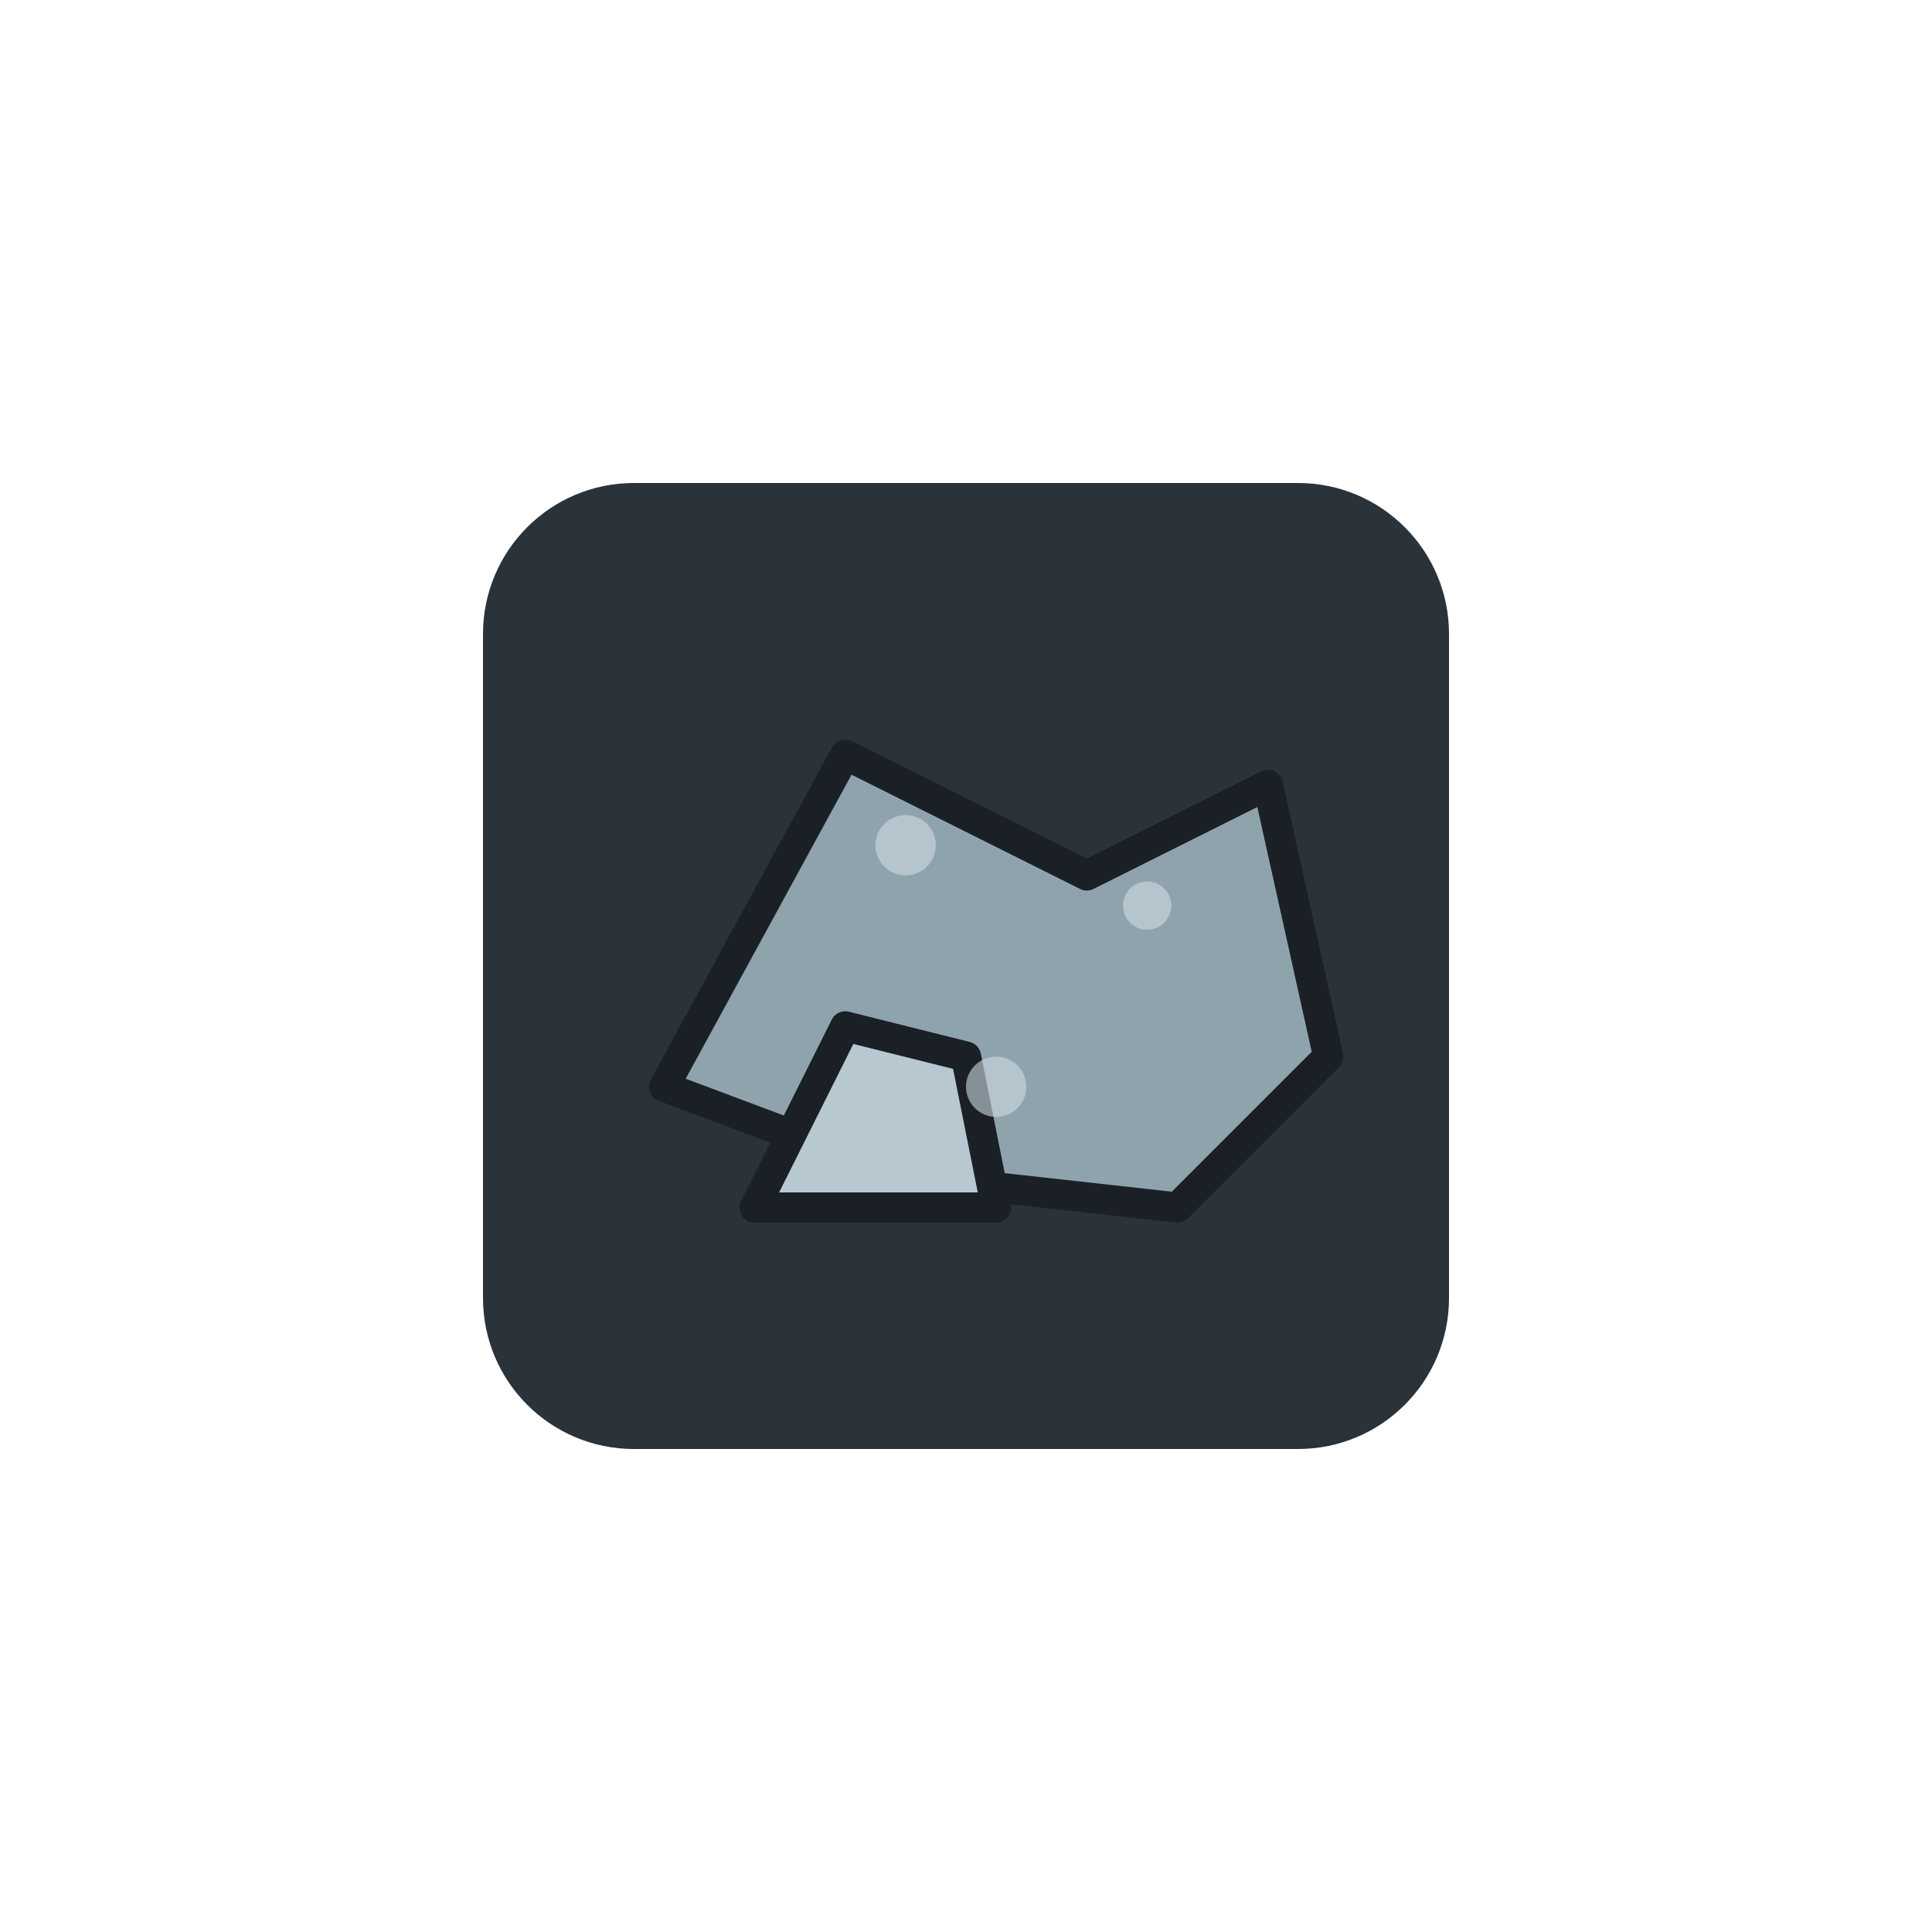
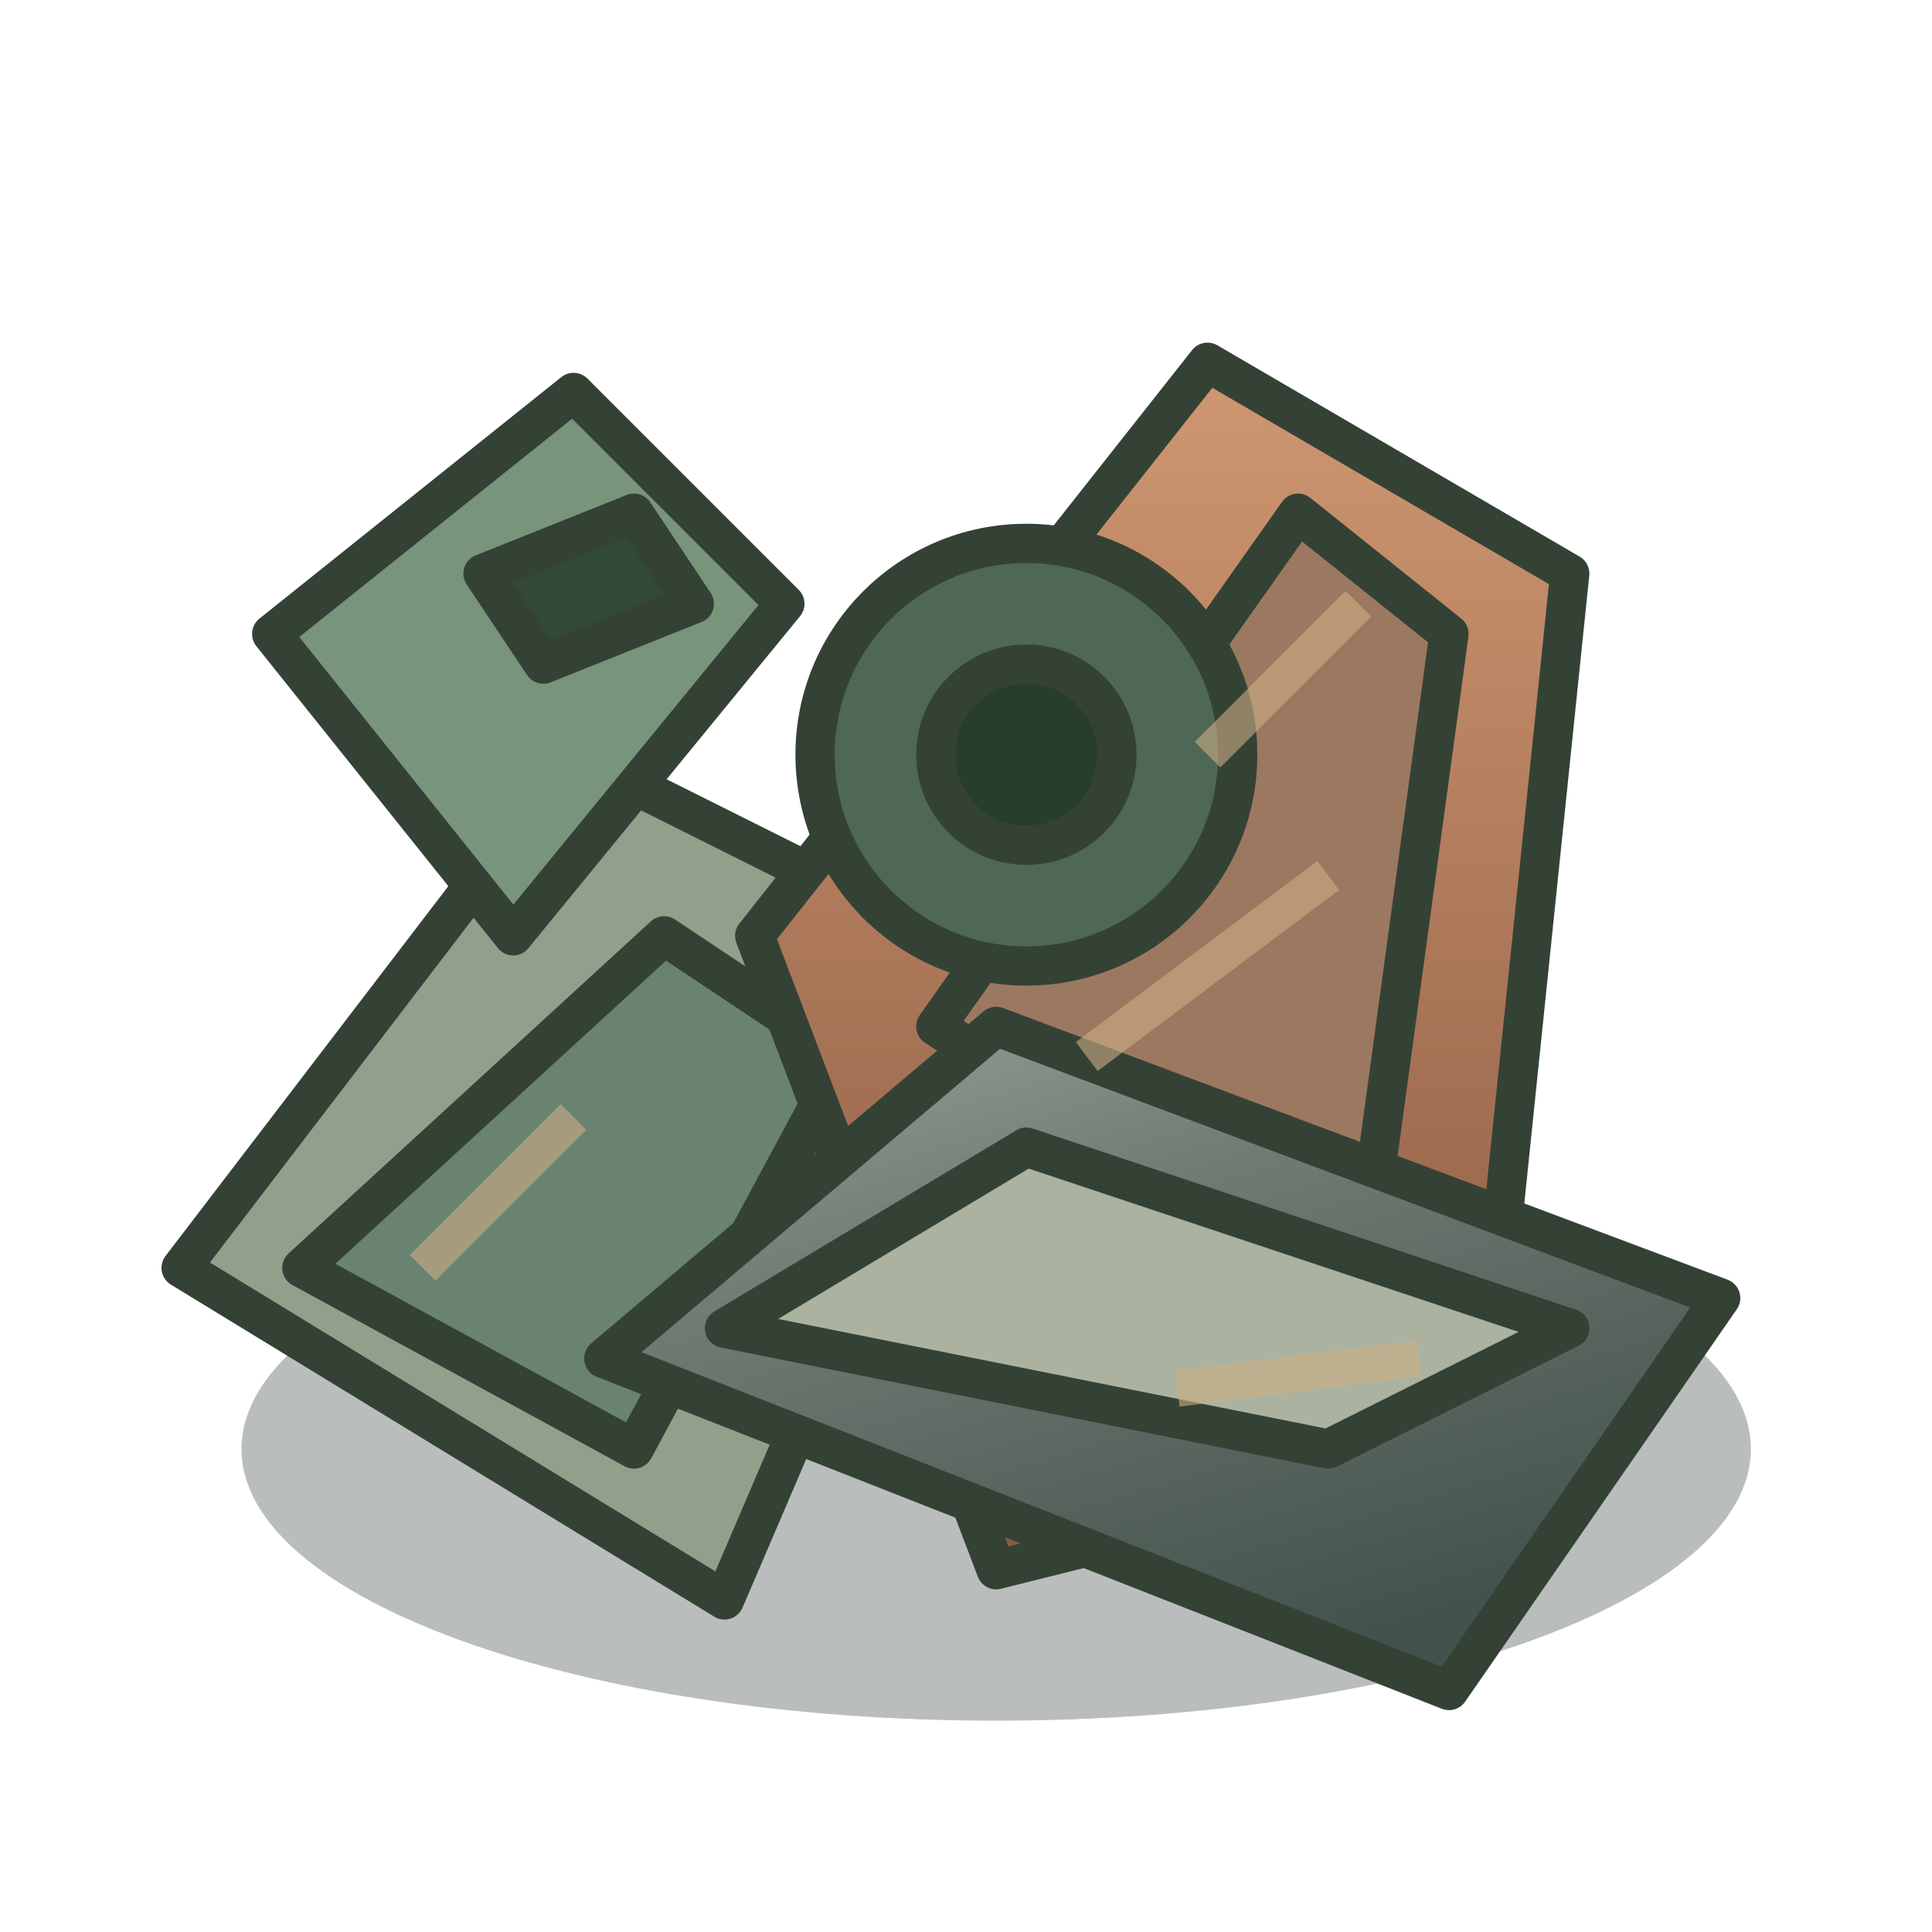
<svg xmlns="http://www.w3.org/2000/svg" viewBox="0 0 64 64">
-   <g transform="translate(16 16) scale(0.5)">
-     <rect width="64" height="64" rx="10" fill="#2a323a" />
-     <g fill="#8fa3ad" stroke="#1a2026" stroke-width="2" stroke-linejoin="round">
-       <path d="M12 40l12-22 16 8 12-6 4 18-10 10-18-2z" />
-       <path d="M18 48l6-12 8 2 2 10z" fill="#b8c8d0" />
-     </g>
-     <g fill="#cfdbe2" opacity="0.6">
-       <circle cx="28" cy="24" r="2" />
-       <circle cx="44" cy="28" r="1.6" />
-       <circle cx="34" cy="40" r="2" />
-     </g>
+   <defs>
+     <linearGradient id="metal" x1="0" x2="0.5" y1="0" y2="1">
+       <stop stop-color="#98a69a" />
+       <stop offset=".4" stop-color="#6e7a72" />
+       <stop offset="1" stop-color="#44524d" />
+     </linearGradient>
+     <linearGradient id="olive" x1="0" x2="0" y1="0" y2="1">
+       <stop stop-color="#a2a175" />
+       <stop offset=".35" stop-color="#777e51" />
+       <stop offset="1" stop-color="#4a583d" />
+     </linearGradient>
+     <linearGradient id="copper" x1="0" x2="0" y1="0" y2="1">
+       <stop stop-color="#cf9771" />
+       <stop offset="1" stop-color="#875740" />
+     </linearGradient>
+     <linearGradient id="roof" x1="0" x2="0" y1="0" y2="1">
+       <stop stop-color="#8b9887" />
+       <stop offset="1" stop-color="#465b51" />
+     </linearGradient>
+     <linearGradient id="water" x1="0" x2=".6" y1="0" y2="1">
+       <stop stop-color="#89bec0" />
+       <stop offset=".45" stop-color="#477e8b" />
+       <stop offset="1" stop-color="#244f62" />
+     </linearGradient>
+     <pattern id="hazard" width="8" height="8" patternUnits="userSpaceOnUse" patternTransform="rotate(45)">
+       <rect width="8" height="8" fill="#c8af59" />
+       <rect width="4" height="8" fill="#363b2e" />
+     </pattern>
+   </defs>
+   <ellipse cx="33" cy="48" rx="25" ry="9" fill="#14261e" opacity=".3" />
+   <g stroke="#344236" stroke-width="1.3" stroke-linejoin="round">
+     <path d="M6 42l13-17 14 7-9 21z" fill="#91a08b" />
+     <path d="M10 42l12-11 6 4-7 13z" fill="#6a8272" />
+     <path d="M25 31l15-19 12 7-3 29-16 4z" fill="url(#copper)" />
+     <path d="M31 34l12-17 5 4-3 22z" fill="#9d7860" />
+     <path d="M20 45l13-11 24 9-9 13z" fill="url(#metal)" />
+     <path d="M24 44l10-6 18 6-8 4z" fill="#abb3a0" />
+     <path d="M9 21l10-8 7 7-9 11z" fill="#78947b" />
+     <path d="M16 19l5-2 2 3-5 2z" fill="#33493a" />
+     <circle cx="34" cy="25" r="7" fill="#4f6757" />
+     <circle cx="34" cy="25" r="3" fill="#273d2d" />
+   </g>
+   <g stroke="#ccad83" stroke-width="1.2" opacity=".6">
+     <path d="M40 25l5-5m-9 15 8-6M14 42l5-5m20 9 8-1" />
  </g>
</svg>
